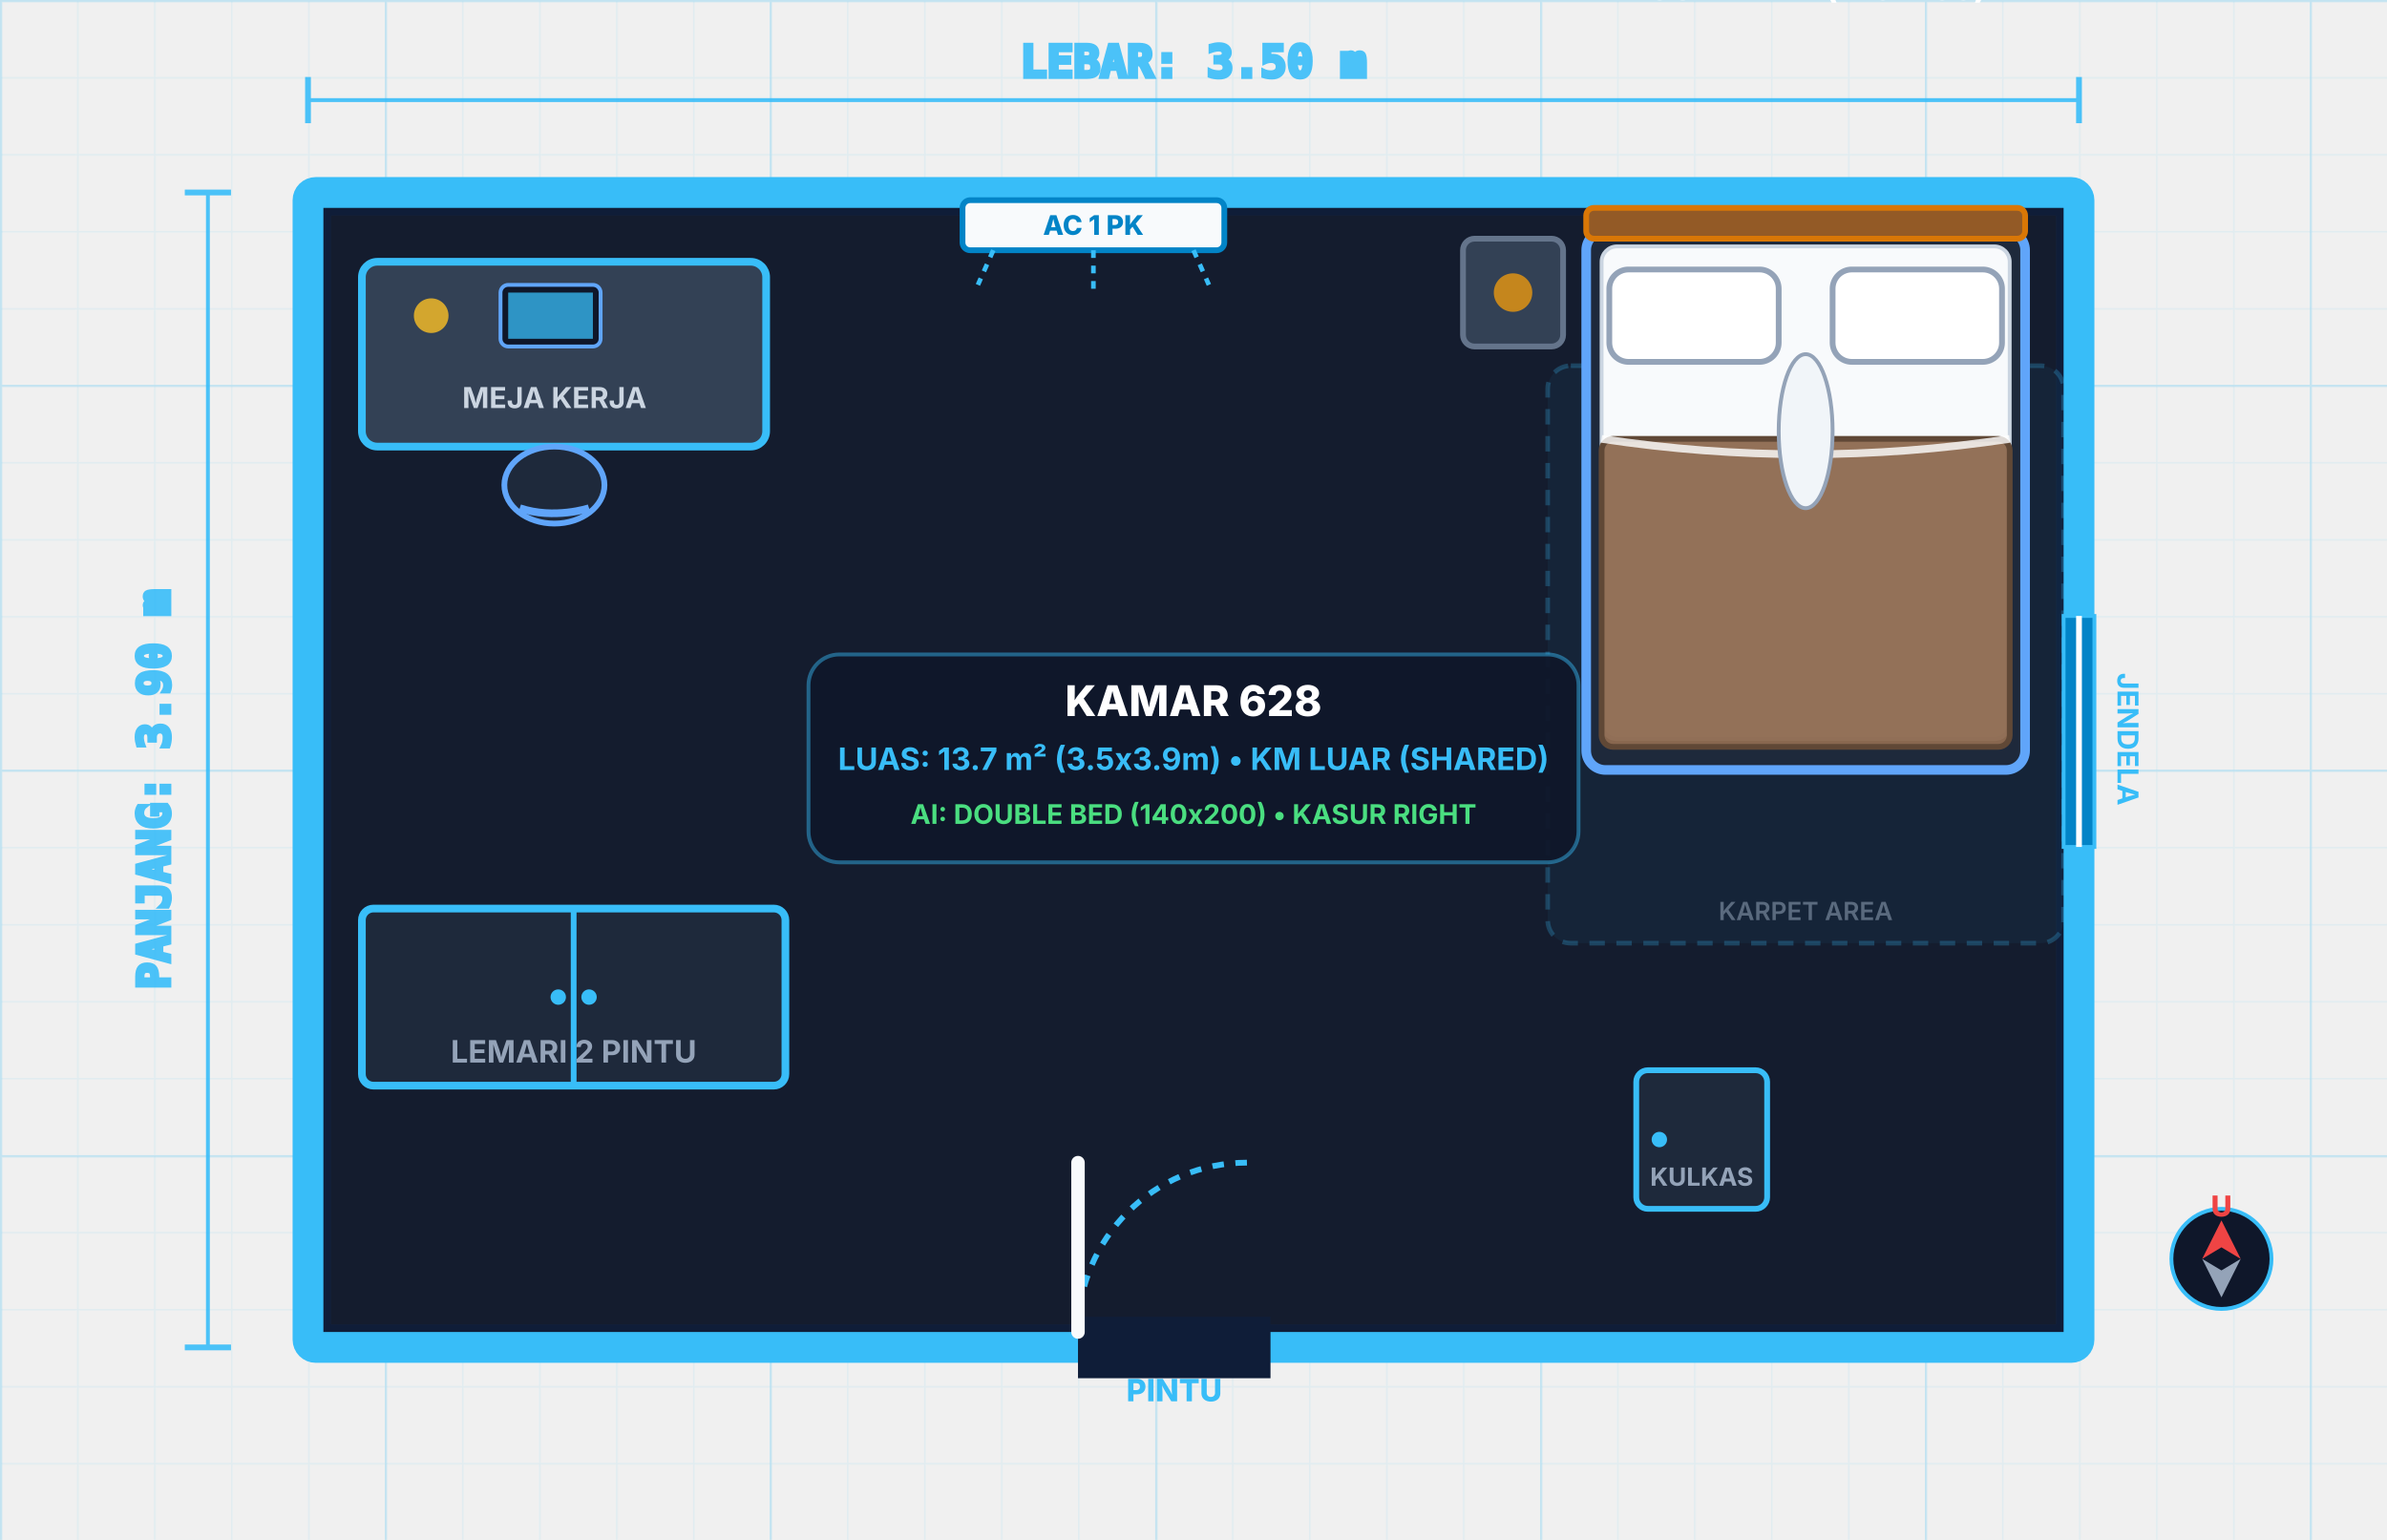
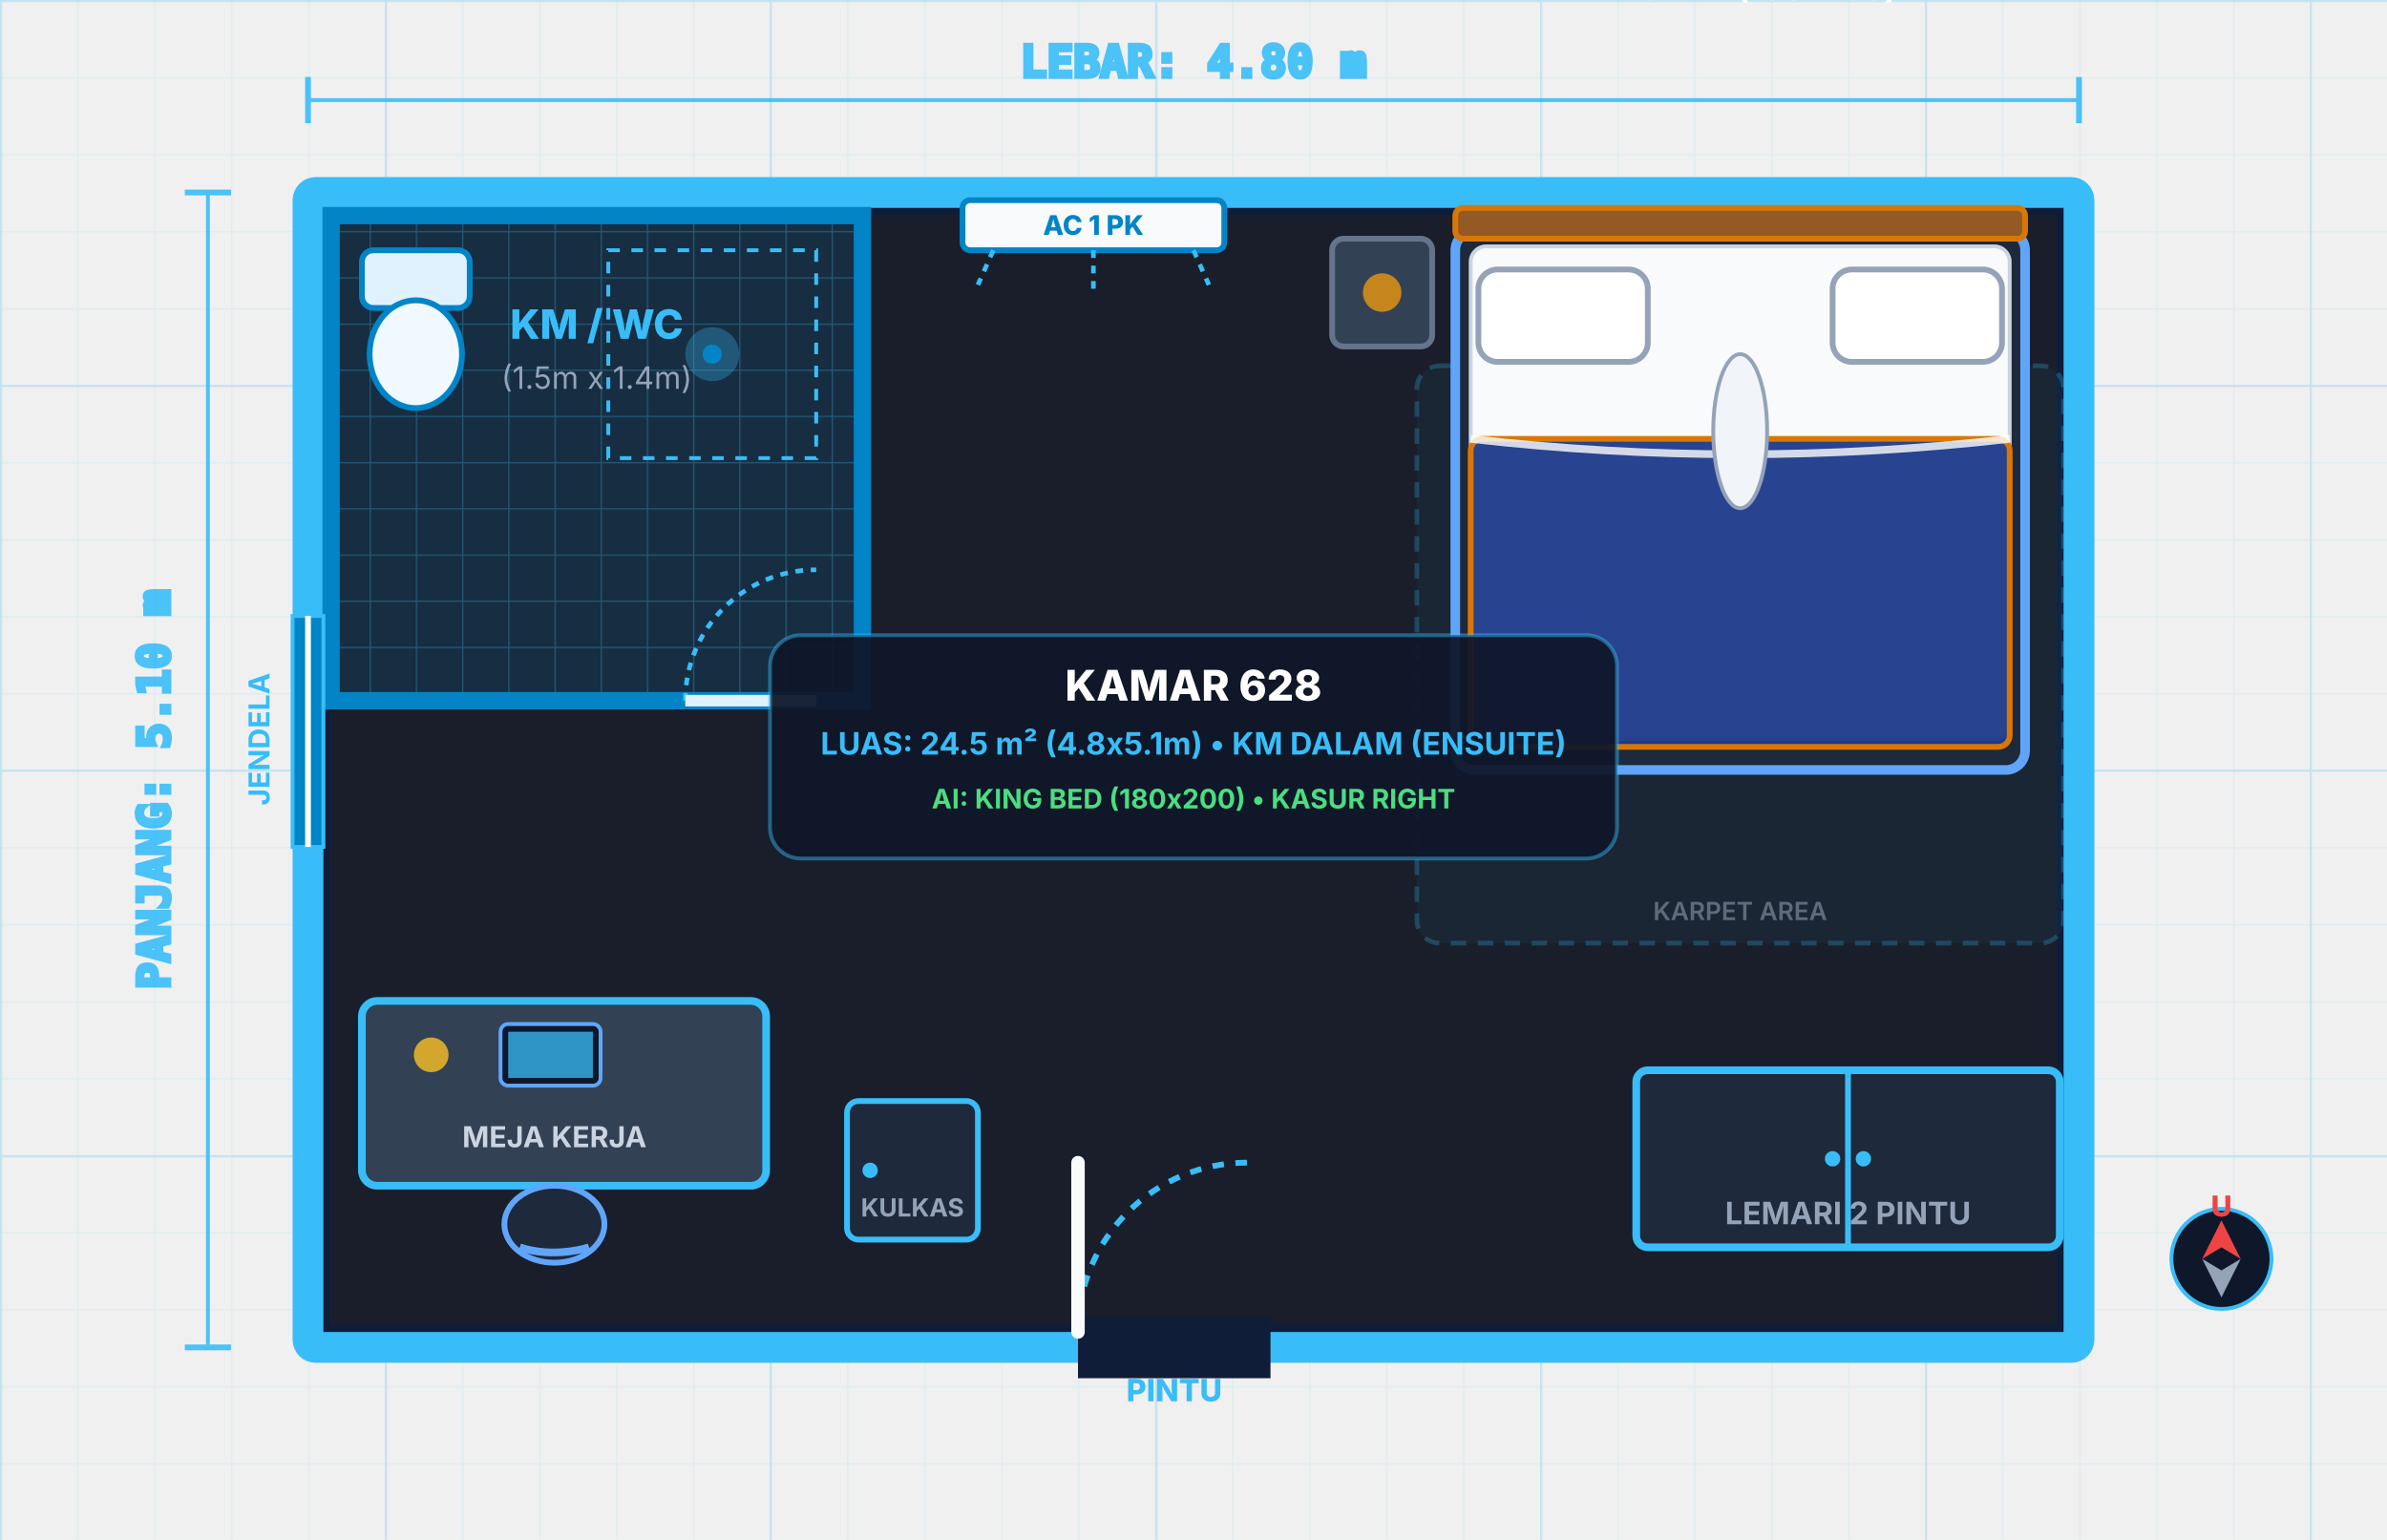
<svg xmlns="http://www.w3.org/2000/svg" viewBox="0 0 620 400" width="100%" height="100%" style="background:#0b1329; border-radius:12px; font-family:'Inter',system-ui,sans-serif;">
  <defs>
    <pattern id="grid_s_278" width="20" height="20" patternUnits="userSpaceOnUse">
      <path d="M 20 0 L 0 0 0 20" fill="none" stroke="rgba(56, 189, 248, 0.08)" stroke-width="0.8" />
    </pattern>
    <pattern id="grid_m_278" width="100" height="100" patternUnits="userSpaceOnUse">
      <path d="M 100 0 L 0 0 0 100" fill="none" stroke="rgba(56, 189, 248, 0.18)" stroke-width="1.2" />
    </pattern>
    <pattern id="tile_278" width="12" height="12" patternUnits="userSpaceOnUse">
      <rect width="12" height="12" fill="rgba(14, 165, 233, 0.12)" />
      <path d="M 12 0 L 0 0 0 12" fill="none" stroke="rgba(56, 189, 248, 0.28)" stroke-width="0.7" />
    </pattern>
+     <filter id="unsure_blur_278" x="-20%" y="-20%" width="140%" height="140%">
+       <feGaussianBlur stdDeviation="3.8" />
+     </filter>
+     <pattern id="unsure_hatch_278" width="8" height="8" patternTransform="rotate(45 0 0)" patternUnits="userSpaceOnUse">
+       <line x1="0" y1="0" x2="0" y2="8" stroke="rgba(148, 163, 184, 0.35)" stroke-width="1.2" stroke-dasharray="2 2" />
+     </pattern>
  </defs>
  <rect width="620" height="400" fill="url(#grid_s_278)" />
  <rect width="620" height="400" fill="url(#grid_m_278)" />
  <g stroke="#38bdf8" stroke-width="1" opacity="0.9">
    <line x1="80" y1="26" x2="540" y2="26" />
    <line x1="80" y1="20" x2="80" y2="32" stroke-width="1.5" />
    <line x1="540" y1="20" x2="540" y2="32" stroke-width="1.5" />
    <text x="310" y="20" fill="#38bdf8" font-size="11.5" font-weight="700" text-anchor="middle" font-family="monospace">
-       LEBAR: 3.50 m
+       LEBAR: 4.80 m
    </text>
  </g>
  <g stroke="#38bdf8" stroke-width="1" opacity="0.9">
    <line x1="54" y1="50" x2="54" y2="350" />
    <line x1="48" y1="50" x2="60" y2="50" stroke-width="1.5" />
    <line x1="48" y1="350" x2="60" y2="350" stroke-width="1.5" />
    <text x="44" y="205" fill="#38bdf8" font-size="11.5" font-weight="700" text-anchor="middle" font-family="monospace" transform="rotate(-90 44 205)">
-       PANJANG: 3.90 m
+       PANJANG: 5.10 m
    </text>
  </g>
  <rect x="80" y="50" width="460" height="300" fill="#0f1d38" stroke="#38bdf8" stroke-width="8" rx="2" />
-   <rect x="86" y="56" width="448" height="288" fill="#6d5949" opacity="0.22" />
+   <rect x="86" y="56" width="448" height="288" fill="#ca8a04" opacity="0.22" />
  <rect x="86" y="56" width="448" height="288" fill="rgba(15, 23, 42, 0.75)" />
  <g>
-     <rect x="402" y="95" width="134" height="150" rx="6" fill="rgba(56, 189, 248, 0.05)" stroke="rgba(56, 189, 248, 0.25)" stroke-width="1.2" stroke-dasharray="4 3" />
-     <text x="469.0" y="239" fill="rgba(148, 163, 184, 0.55)" font-size="6.5" font-weight="600" text-anchor="middle">KARPET AREA</text>
+     <rect x="86" y="56" width="138" height="126" fill="url(#tile_278)" stroke="#0284c7" stroke-width="4.5" />
+     <text x="155" y="88" fill="#38bdf8" font-size="10.5" font-weight="800" text-anchor="middle">KM / WC</text>
+     <text x="155" y="101" fill="#94a3b8" font-size="8" text-anchor="middle">(1.5m x 1.4m)</text>
+     <rect x="94" y="65" width="28" height="15" rx="3" fill="#e0f2fe" stroke="#0284c7" stroke-width="1.5" />
+     <ellipse cx="108" cy="92" rx="12" ry="14" fill="#f0f9ff" stroke="#0284c7" stroke-width="1.5" />
+     <rect x="158" y="65" width="54" height="54" fill="none" stroke="#38bdf8" stroke-width="1" stroke-dasharray="3 3" />
+     <circle cx="185" cy="92" r="7" fill="#38bdf8" opacity="0.3" />
+     <circle cx="185" cy="92" r="2.5" fill="#0284c7" />
+     <path d="M 178 182 A 34 34 0 0 1 212 148" fill="none" stroke="#38bdf8" stroke-width="1.2" stroke-dasharray="2 2" />
+     <line x1="178" y1="182" x2="212" y2="182" stroke="#e0f2fe" stroke-width="3" />
  </g>
  <g>
-     <rect x="412" y="60" width="114" height="140" rx="5" fill="#1e293b" stroke="#60a5fa" stroke-width="2.5" />
-     <rect x="412" y="54" width="114" height="8" rx="2" fill="#935a26" stroke="#d97706" stroke-width="1.5" />
-     <rect x="416" y="64" width="106" height="128" rx="4" fill="#f8fafc" stroke="#cbd5e1" stroke-width="1" />
-     <rect x="416" y="114" width="106" height="80" rx="3" fill="#8e6a50" stroke="#604836" stroke-width="1.5" fill-opacity="0.95" />
-     <path d="M 416 114 Q 469.0 122 522 114" fill="none" stroke="#ffffff" stroke-width="2" opacity="0.8" />
-     <rect x="418" y="70" width="44" height="24" rx="5" fill="#ffffff" stroke="#94a3b8" stroke-width="1.5" />
-     <rect x="476" y="70" width="44" height="24" rx="5" fill="#ffffff" stroke="#94a3b8" stroke-width="1.5" />
-     <ellipse cx="469.0" cy="112" rx="7" ry="20" fill="#f1f5f9" stroke="#94a3b8" stroke-width="1" />
-     <text x="469.0" cy="160" fill="#ffffff" font-size="8" font-weight="800" text-anchor="middle">DOUBLE BED (140x200)</text>
-   </g>
-   <rect x="380" y="62" width="26" height="28" rx="3" fill="#334155" stroke="#64748b" stroke-width="1.5" />
-   <circle cx="393" cy="76" r="5" fill="#f59e0b" opacity="0.75" />
-   <g>
-     <rect x="94" y="236" width="110" height="46" rx="3" fill="#1e293b" stroke="#38bdf8" stroke-width="2" />
-     <line x1="149" y1="236" x2="149" y2="282" stroke="#38bdf8" stroke-width="1.5" />
-     <circle cx="145" cy="259" r="2" fill="#38bdf8" />
-     <circle cx="153" cy="259" r="2" fill="#38bdf8" />
-     <text x="149" y="276" fill="#94a3b8" font-size="8" font-weight="700" text-anchor="middle">LEMARI 2 PINTU</text>
+     <rect x="368" y="95" width="168" height="150" rx="6" fill="rgba(56, 189, 248, 0.05)" stroke="rgba(56, 189, 248, 0.25)" stroke-width="1.2" stroke-dasharray="4 3" />
+     <text x="452.0" y="239" fill="rgba(148, 163, 184, 0.55)" font-size="6.5" font-weight="600" text-anchor="middle">KARPET AREA</text>
  </g>
  <g>
-     <rect x="94" y="68" width="105" height="48" rx="4" fill="#334155" stroke="#38bdf8" stroke-width="2" />
-     <rect x="130" y="74" width="26" height="16" rx="2" fill="#0f172a" stroke="#60a5fa" stroke-width="1" />
-     <rect x="132" y="76" width="22" height="12" fill="#38bdf8" opacity="0.75" />
-     <circle cx="112" cy="82" r="4.5" fill="#fbbf24" opacity="0.8" />
-     <ellipse cx="144" cy="126" rx="13" ry="10" fill="#1e293b" stroke="#60a5fa" stroke-width="1.5" />
-     <path d="M 135 132 C 144 135 153 132 153 132" stroke="#60a5fa" stroke-width="2" fill="none" />
-     <text x="144" y="106" fill="#cbd5e1" font-size="7.5" font-weight="700" text-anchor="middle">MEJA KERJA</text>
+     <rect x="378" y="60" width="148" height="140" rx="5" fill="#1e293b" stroke="#60a5fa" stroke-width="2.5" />
+     <rect x="378" y="54" width="148" height="8" rx="2" fill="#935a26" stroke="#d97706" stroke-width="1.5" />
+     <rect x="382" y="64" width="140" height="128" rx="4" fill="#f8fafc" stroke="#cbd5e1" stroke-width="1" />
+     <rect x="382" y="114" width="140" height="80" rx="3" fill="#1e3a8a" stroke="#d97706" stroke-width="1.5" fill-opacity="0.95" />
+     <path d="M 382 114 Q 452.0 122 522 114" fill="none" stroke="#ffffff" stroke-width="2" opacity="0.8" />
+     <rect x="384" y="70" width="44" height="24" rx="5" fill="#ffffff" stroke="#94a3b8" stroke-width="1.5" />
+     <rect x="476" y="70" width="44" height="24" rx="5" fill="#ffffff" stroke="#94a3b8" stroke-width="1.5" />
+     <ellipse cx="452.0" cy="112" rx="7" ry="20" fill="#f1f5f9" stroke="#94a3b8" stroke-width="1" />
+     <text x="452.0" cy="160" fill="#ffffff" font-size="8" font-weight="800" text-anchor="middle">KING BED (180x200)</text>
+   </g>
+   <rect x="346" y="62" width="26" height="28" rx="3" fill="#334155" stroke="#64748b" stroke-width="1.5" />
+   <circle cx="359" cy="76" r="5" fill="#f59e0b" opacity="0.75" />
+   <g>
+     <rect x="425" y="278" width="110" height="46" rx="3" fill="#1e293b" stroke="#38bdf8" stroke-width="2" />
+     <line x1="480" y1="278" x2="480" y2="324" stroke="#38bdf8" stroke-width="1.5" />
+     <circle cx="476" cy="301" r="2" fill="#38bdf8" />
+     <circle cx="484" cy="301" r="2" fill="#38bdf8" />
+     <text x="480" y="318" fill="#94a3b8" font-size="8" font-weight="700" text-anchor="middle">LEMARI 2 PINTU</text>
+   </g>
+   <g>
+     <rect x="94" y="260" width="105" height="48" rx="4" fill="#334155" stroke="#38bdf8" stroke-width="2" />
+     <rect x="130" y="266" width="26" height="16" rx="2" fill="#0f172a" stroke="#60a5fa" stroke-width="1" />
+     <rect x="132" y="268" width="22" height="12" fill="#38bdf8" opacity="0.75" />
+     <circle cx="112" cy="274" r="4.5" fill="#fbbf24" opacity="0.8" />
+     <ellipse cx="144" cy="318" rx="13" ry="10" fill="#1e293b" stroke="#60a5fa" stroke-width="1.5" />
+     <path d="M 135 324 C 144 327 153 324 153 324" stroke="#60a5fa" stroke-width="2" fill="none" />
+     <text x="144" y="298" fill="#cbd5e1" font-size="7.5" font-weight="700" text-anchor="middle">MEJA KERJA</text>
  </g>
  <g>
    <rect x="250" y="52" width="68" height="13" rx="2" fill="#f8fafc" stroke="#0284c7" stroke-width="1.5" />
    <path d="M 258 65 L 254 74" stroke="#38bdf8" stroke-width="1.2" stroke-dasharray="2 2" />
    <path d="M 284 65 L 284 76" stroke="#38bdf8" stroke-width="1.2" stroke-dasharray="2 2" />
    <path d="M 310 65 L 314 74" stroke="#38bdf8" stroke-width="1.2" stroke-dasharray="2 2" />
    <text x="284" y="61" fill="#0284c7" font-size="7" font-weight="800" text-anchor="middle">AC 1 PK</text>
  </g>
  <g>
-     <rect x="425" y="278" width="34" height="36" rx="3" fill="#1e293b" stroke="#38bdf8" stroke-width="1.5" />
-     <circle cx="431" cy="296" r="2" fill="#38bdf8" />
-     <text x="442" y="308" fill="#94a3b8" font-size="6.5" font-weight="700" text-anchor="middle">KULKAS</text>
+     <rect x="220" y="286" width="34" height="36" rx="3" fill="#1e293b" stroke="#38bdf8" stroke-width="1.5" />
+     <circle cx="226" cy="304" r="2" fill="#38bdf8" />
+     <text x="237" y="316" fill="#94a3b8" font-size="6.5" font-weight="700" text-anchor="middle">KULKAS</text>
  </g>
  <g>
-     <rect x="536" y="160" width="8" height="60" fill="#0284c7" stroke="#38bdf8" stroke-width="1" />
-     <line x1="540" y1="160" x2="540" y2="220" stroke="#ffffff" stroke-width="1.5" />
-     <text x="550" y="192" fill="#38bdf8" font-size="7.5" font-weight="700" text-anchor="middle" transform="rotate(90 550 192)">JENDELA</text>
+     <rect x="76" y="160" width="8" height="60" fill="#0284c7" stroke="#38bdf8" stroke-width="1" />
+     <line x1="80" y1="160" x2="80" y2="220" stroke="#ffffff" stroke-width="1.5" />
+     <text x="70" y="192" fill="#38bdf8" font-size="7.5" font-weight="700" text-anchor="middle" transform="rotate(-90 70 192)">JENDELA</text>
  </g>
  <g>
    <rect x="280" y="342" width="50" height="16" fill="#0f1d38" />
    <path d="M 280 346 A 44 44 0 0 1 324 302" fill="none" stroke="#38bdf8" stroke-width="1.5" stroke-dasharray="3 3" />
    <line x1="280" y1="346" x2="280" y2="302" stroke="#f8fafc" stroke-width="3.5" stroke-linecap="round" />
    <text x="305" y="364" fill="#38bdf8" font-size="8" font-weight="800" text-anchor="middle">PINTU</text>
  </g>
  <g>
-     <rect x="210" y="170" width="200" height="54" rx="8" fill="rgba(15, 23, 42, 0.94)" stroke="rgba(56, 189, 248, 0.45)" stroke-width="1" />
-     <text x="310" y="186" fill="#ffffff" font-size="11" font-weight="800" text-anchor="middle">KAMAR 628</text>
-     <text x="310" y="200" fill="#38bdf8" font-size="8" font-weight="700" text-anchor="middle">LUAS: 13.7 m² (3.5x3.9m) • KM LUAR (SHARED)</text>
-     <text x="310" y="214" fill="#4ade80" font-size="7" font-weight="700" text-anchor="middle">AI: DOUBLE BED (140x200) • KASUR RIGHT</text>
+     <rect x="200" y="165" width="220" height="58" rx="8" fill="rgba(15, 23, 42, 0.94)" stroke="rgba(56, 189, 248, 0.45)" stroke-width="1" />
+     <text x="310" y="182" fill="#ffffff" font-size="11" font-weight="800" text-anchor="middle">KAMAR 628</text>
+     <text x="310" y="196" fill="#38bdf8" font-size="8" font-weight="700" text-anchor="middle">LUAS: 24.5 m² (4.8x5.1m) • KM DALAM (ENSUITE)</text>
+     <text x="310" y="210" fill="#4ade80" font-size="7" font-weight="700" text-anchor="middle">AI: KING BED (180x200) • KASUR RIGHT</text>
  </g>
  <g transform="translate(562, 312)">
    <circle cx="15" cy="15" r="13" fill="#0f172a" stroke="#38bdf8" stroke-width="1" />
    <path d="M 15 5 L 20 15 L 15 12 L 10 15 Z" fill="#ef4444" />
    <path d="M 15 25 L 20 15 L 15 18 L 10 15 Z" fill="#94a3b8" />
    <text x="15" y="4" fill="#ef4444" font-size="7.5" font-weight="800" text-anchor="middle">U</text>
  </g>
</svg>
